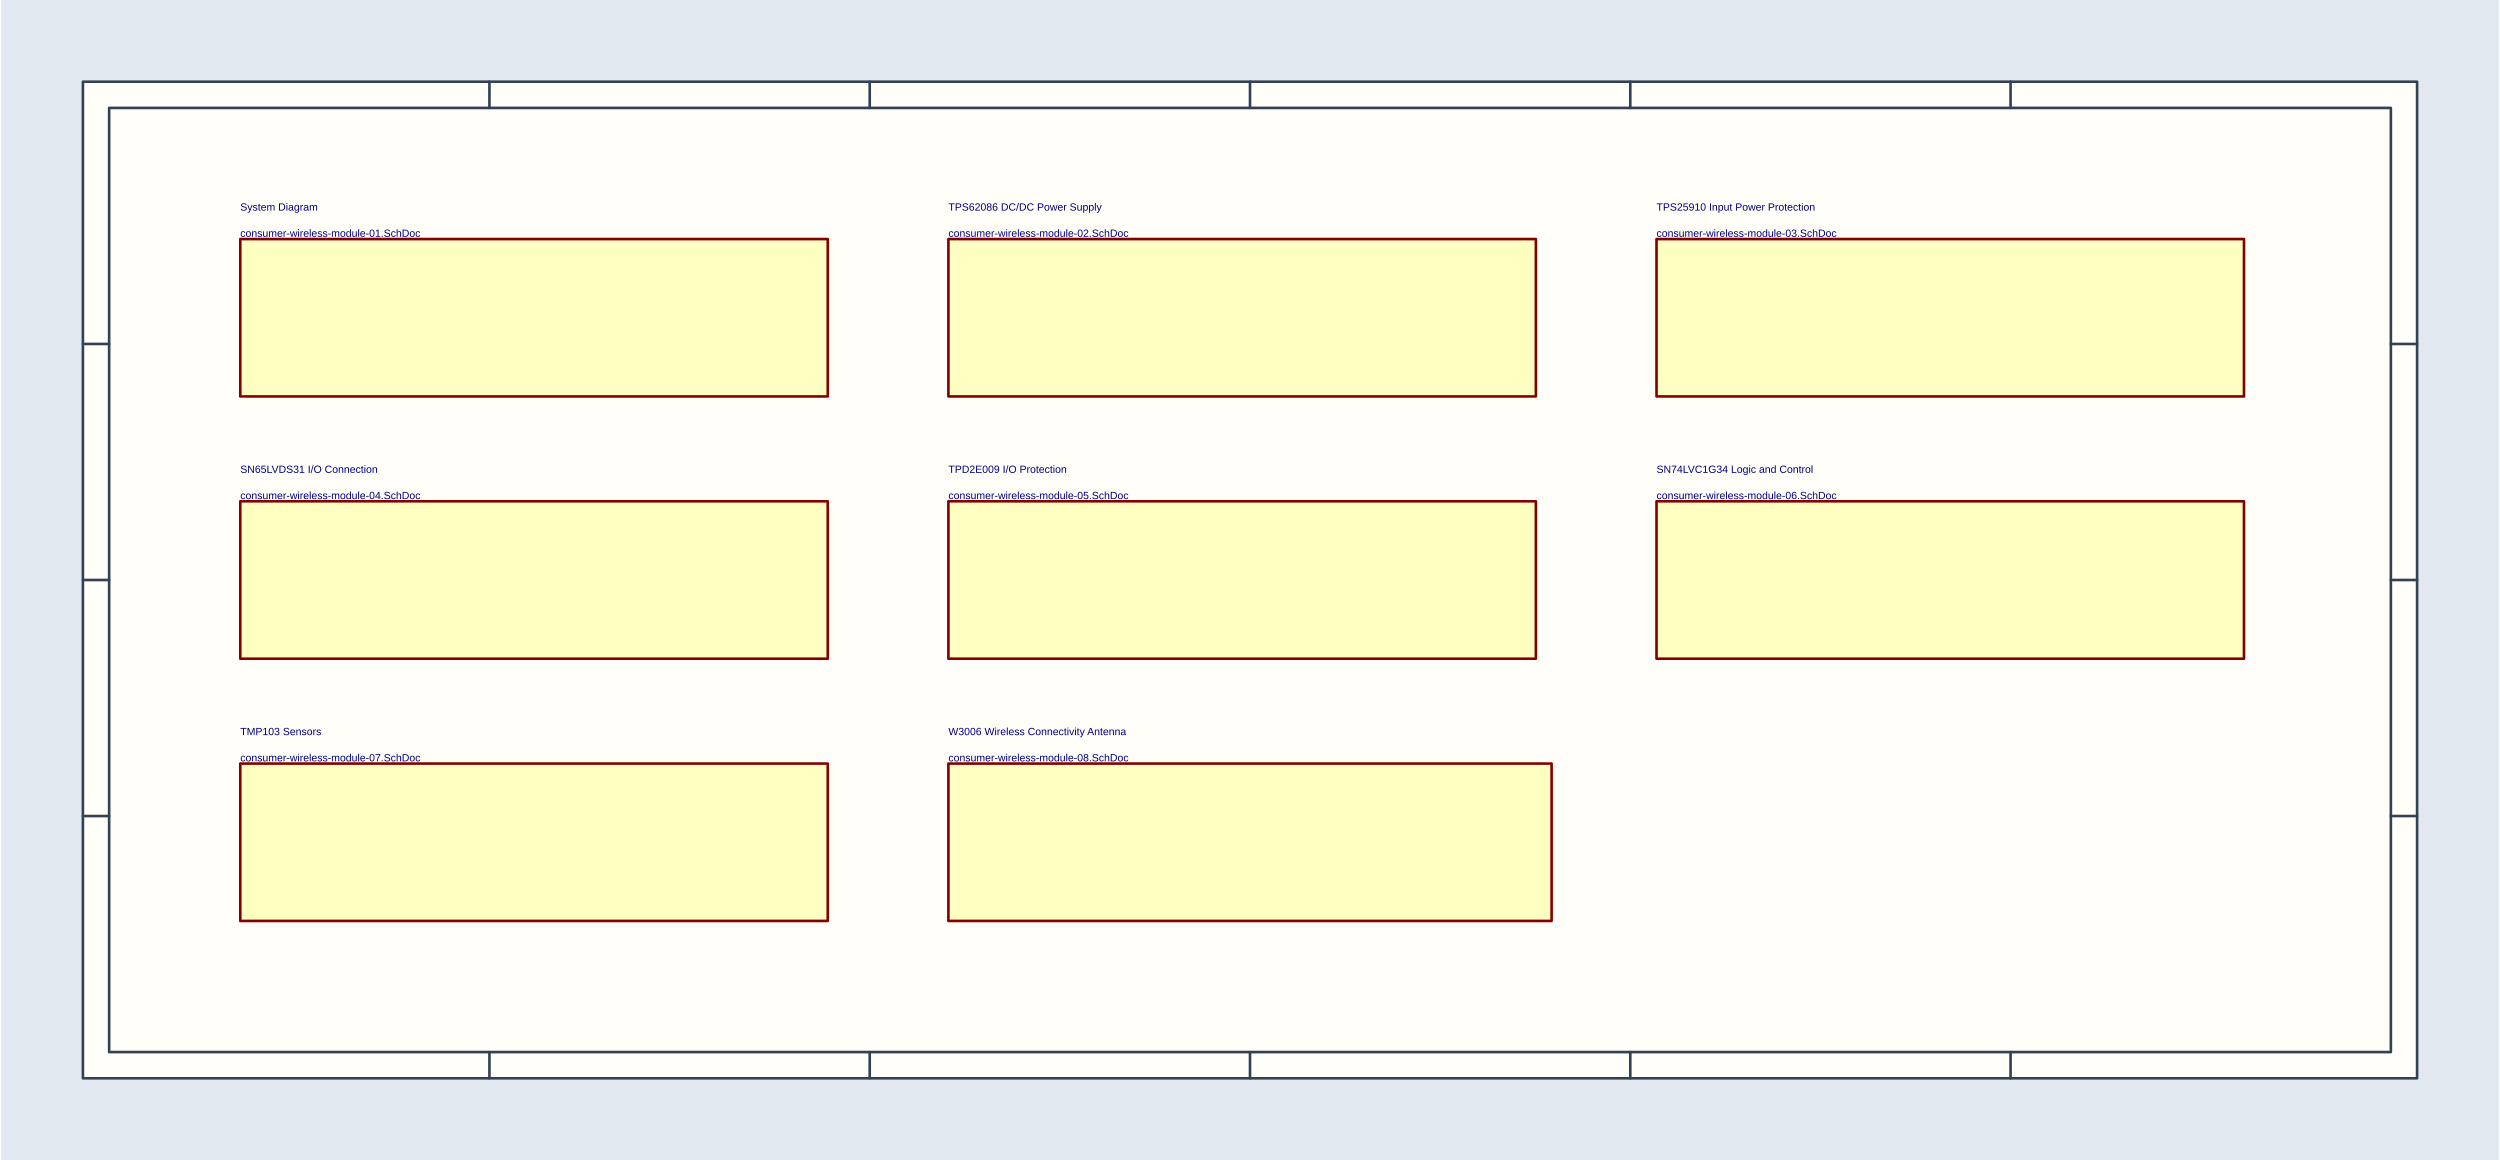
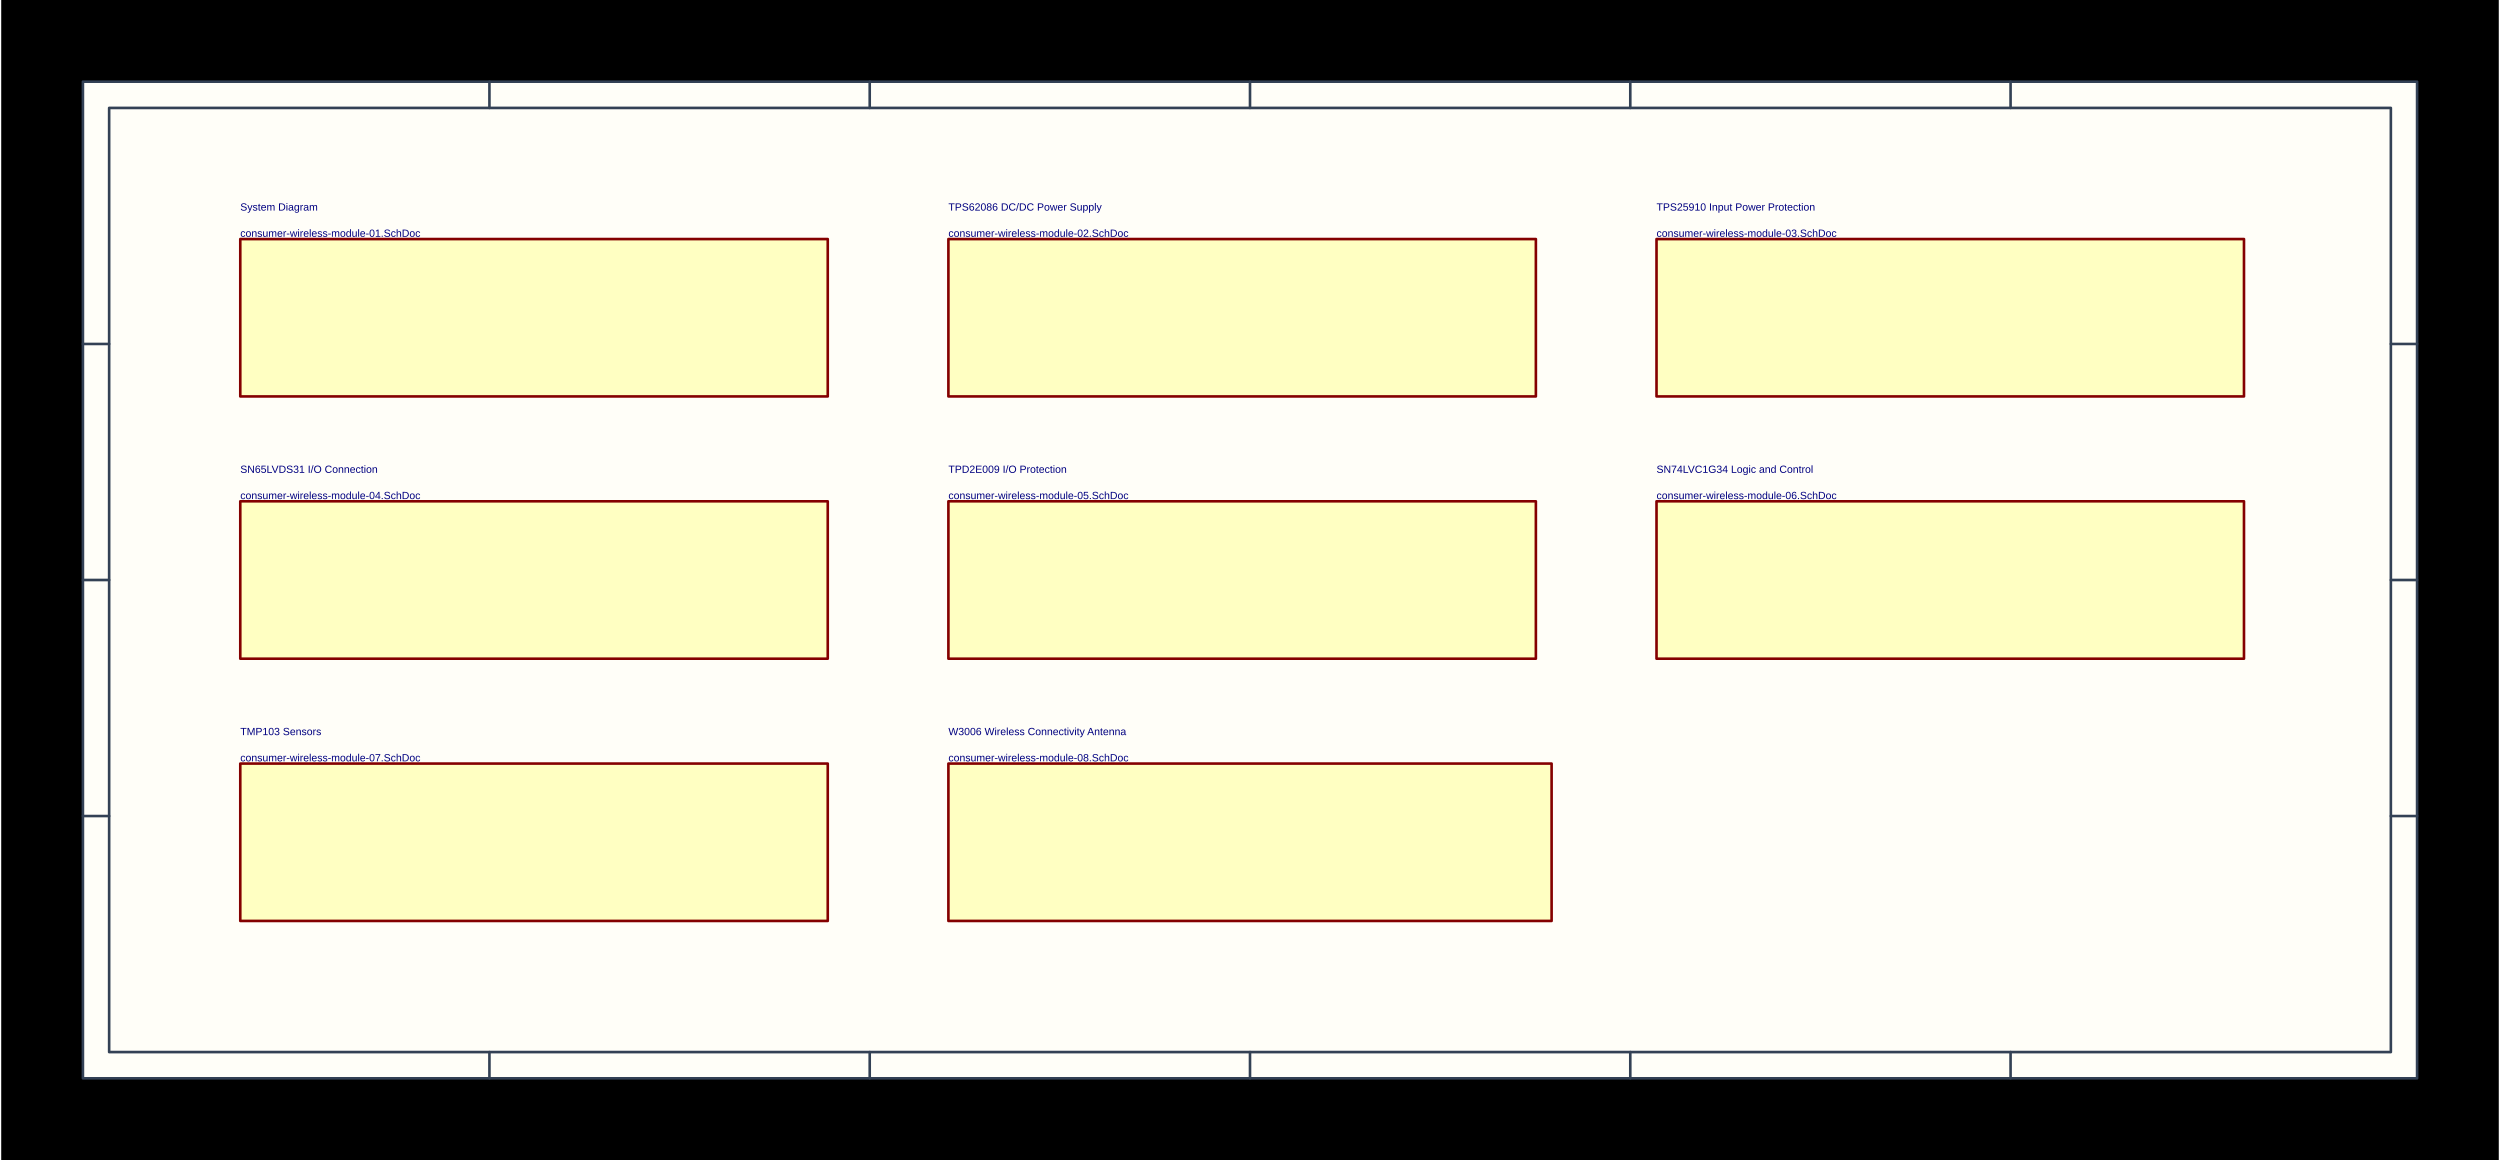
<svg xmlns="http://www.w3.org/2000/svg" width="1000" height="464" viewBox="0 0 952.3 442.3" role="img" aria-label="Altium schematic sheet" class="altium-sheet" data-renderer="altiumts">
-   <rect width="100%" height="100%" fill="#e2e8f0" />
+   <rect width="100%" height="100%" fill="#000000" />
  <g stroke-linecap="round" stroke-linejoin="round">
    <defs>
      <clipPath id="altium-sheet-paper">
        <rect x="31.15" y="31.15" width="890" height="380" />
      </clipPath>
    </defs>
    <g data-record="SheetBorder" fill="#fffef8" stroke="#334155" stroke-width="1">
      <rect x="31.15" y="31.15" width="890" height="380" />
      <rect x="41.15" y="41.15" width="870" height="360" fill="none" />
      <path d="M 186.15 31.15 V 41.15 M 186.15 401.15 V 411.15" />
      <path d="M 331.15 31.15 V 41.15 M 331.15 401.15 V 411.15" />
      <path d="M 476.15 31.15 V 41.15 M 476.15 401.15 V 411.15" />
      <path d="M 621.15 31.15 V 41.15 M 621.15 401.15 V 411.15" />
      <path d="M 766.15 31.15 V 41.15 M 766.15 401.15 V 411.15" />
      <path d="M 31.15 131.15 H 41.15 M 911.15 131.15 H 921.15" />
      <path d="M 31.15 221.15 H 41.15 M 911.15 221.15 H 921.15" />
      <path d="M 31.15 311.15 H 41.15 M 911.15 311.15 H 921.15" />
    </g>
    <g data-sheet-content="true" clip-path="url(#altium-sheet-paper)">
      <rect data-record="15" x="91.15" y="91.15" width="224" height="60" fill="#ffffc2" stroke="#840000" stroke-width="1" />
      <text data-record="32" x="0" y="0" fill="#000080" font-family="Arial" font-size="4" font-style="normal" font-weight="normal" text-decoration="none" text-anchor="start" dominant-baseline="text-after-edge" transform="translate(91.15 81.15) rotate(0)">System Diagram</text>
      <text data-record="33" x="0" y="0" fill="#000080" font-family="Arial" font-size="4" font-style="normal" font-weight="normal" text-decoration="none" text-anchor="start" dominant-baseline="text-after-edge" transform="translate(91.15 91.15) rotate(0)">consumer-wireless-module-01.SchDoc</text>
      <rect data-record="15" x="361.15" y="91.15" width="224" height="60" fill="#ffffc2" stroke="#840000" stroke-width="1" />
      <text data-record="32" x="0" y="0" fill="#000080" font-family="Arial" font-size="4" font-style="normal" font-weight="normal" text-decoration="none" text-anchor="start" dominant-baseline="text-after-edge" transform="translate(361.15 81.15) rotate(0)">TPS62086 DC/DC Power Supply</text>
      <text data-record="33" x="0" y="0" fill="#000080" font-family="Arial" font-size="4" font-style="normal" font-weight="normal" text-decoration="none" text-anchor="start" dominant-baseline="text-after-edge" transform="translate(361.15 91.15) rotate(0)">consumer-wireless-module-02.SchDoc</text>
      <rect data-record="15" x="631.15" y="91.15" width="224" height="60" fill="#ffffc2" stroke="#840000" stroke-width="1" />
      <text data-record="32" x="0" y="0" fill="#000080" font-family="Arial" font-size="4" font-style="normal" font-weight="normal" text-decoration="none" text-anchor="start" dominant-baseline="text-after-edge" transform="translate(631.15 81.15) rotate(0)">TPS25910 Input Power Protection</text>
      <text data-record="33" x="0" y="0" fill="#000080" font-family="Arial" font-size="4" font-style="normal" font-weight="normal" text-decoration="none" text-anchor="start" dominant-baseline="text-after-edge" transform="translate(631.15 91.15) rotate(0)">consumer-wireless-module-03.SchDoc</text>
      <rect data-record="15" x="91.15" y="191.15" width="224" height="60" fill="#ffffc2" stroke="#840000" stroke-width="1" />
      <text data-record="32" x="0" y="0" fill="#000080" font-family="Arial" font-size="4" font-style="normal" font-weight="normal" text-decoration="none" text-anchor="start" dominant-baseline="text-after-edge" transform="translate(91.15 181.15) rotate(0)">SN65LVDS31 I/O Connection</text>
      <text data-record="33" x="0" y="0" fill="#000080" font-family="Arial" font-size="4" font-style="normal" font-weight="normal" text-decoration="none" text-anchor="start" dominant-baseline="text-after-edge" transform="translate(91.15 191.15) rotate(0)">consumer-wireless-module-04.SchDoc</text>
      <rect data-record="15" x="361.15" y="191.15" width="224" height="60" fill="#ffffc2" stroke="#840000" stroke-width="1" />
      <text data-record="32" x="0" y="0" fill="#000080" font-family="Arial" font-size="4" font-style="normal" font-weight="normal" text-decoration="none" text-anchor="start" dominant-baseline="text-after-edge" transform="translate(361.15 181.15) rotate(0)">TPD2E009 I/O Protection</text>
      <text data-record="33" x="0" y="0" fill="#000080" font-family="Arial" font-size="4" font-style="normal" font-weight="normal" text-decoration="none" text-anchor="start" dominant-baseline="text-after-edge" transform="translate(361.15 191.15) rotate(0)">consumer-wireless-module-05.SchDoc</text>
      <rect data-record="15" x="631.15" y="191.15" width="224" height="60" fill="#ffffc2" stroke="#840000" stroke-width="1" />
      <text data-record="32" x="0" y="0" fill="#000080" font-family="Arial" font-size="4" font-style="normal" font-weight="normal" text-decoration="none" text-anchor="start" dominant-baseline="text-after-edge" transform="translate(631.15 181.15) rotate(0)">SN74LVC1G34 Logic and Control</text>
      <text data-record="33" x="0" y="0" fill="#000080" font-family="Arial" font-size="4" font-style="normal" font-weight="normal" text-decoration="none" text-anchor="start" dominant-baseline="text-after-edge" transform="translate(631.15 191.15) rotate(0)">consumer-wireless-module-06.SchDoc</text>
      <rect data-record="15" x="91.15" y="291.15" width="224" height="60" fill="#ffffc2" stroke="#840000" stroke-width="1" />
      <text data-record="32" x="0" y="0" fill="#000080" font-family="Arial" font-size="4" font-style="normal" font-weight="normal" text-decoration="none" text-anchor="start" dominant-baseline="text-after-edge" transform="translate(91.15 281.15) rotate(0)">TMP103 Sensors</text>
      <text data-record="33" x="0" y="0" fill="#000080" font-family="Arial" font-size="4" font-style="normal" font-weight="normal" text-decoration="none" text-anchor="start" dominant-baseline="text-after-edge" transform="translate(91.15 291.15) rotate(0)">consumer-wireless-module-07.SchDoc</text>
      <rect data-record="15" x="361.15" y="291.15" width="230" height="60" fill="#ffffc2" stroke="#840000" stroke-width="1" />
      <text data-record="32" x="0" y="0" fill="#000080" font-family="Arial" font-size="4" font-style="normal" font-weight="normal" text-decoration="none" text-anchor="start" dominant-baseline="text-after-edge" transform="translate(361.15 281.15) rotate(0)">W3006 Wireless Connectivity Antenna</text>
      <text data-record="33" x="0" y="0" fill="#000080" font-family="Arial" font-size="4" font-style="normal" font-weight="normal" text-decoration="none" text-anchor="start" dominant-baseline="text-after-edge" transform="translate(361.15 291.15) rotate(0)">consumer-wireless-module-08.SchDoc</text>
    </g>
  </g>
</svg>
